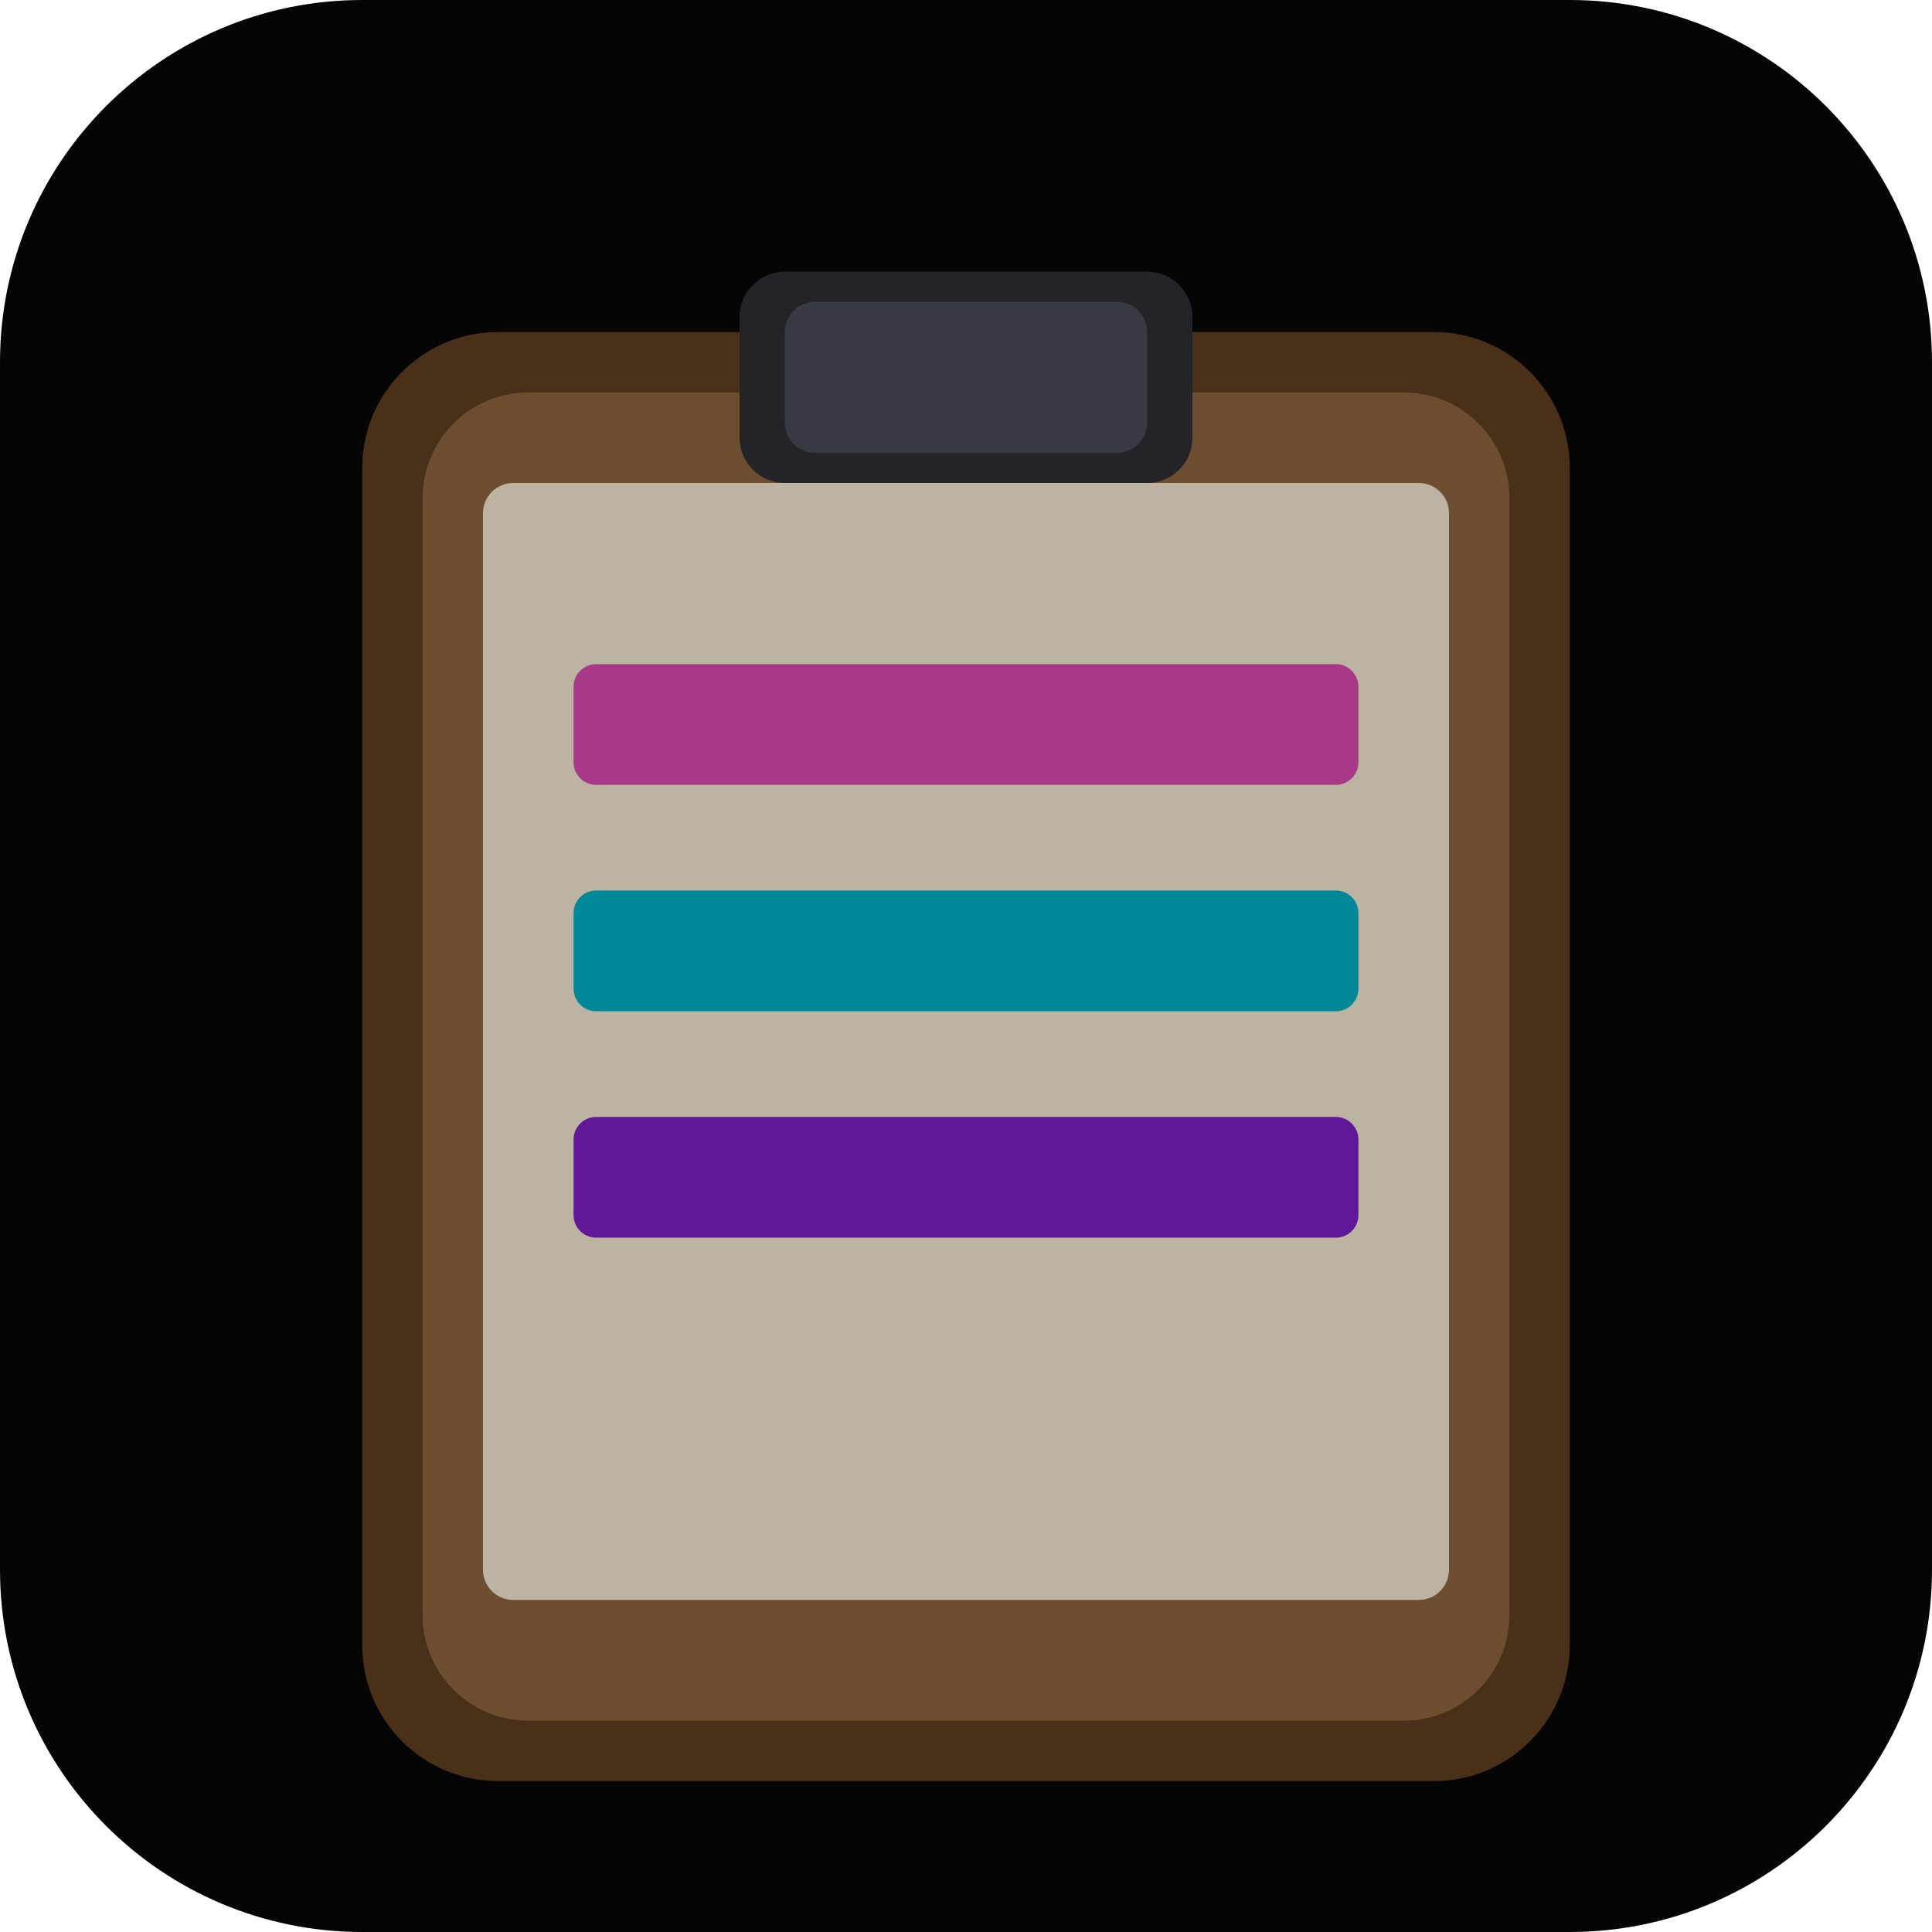
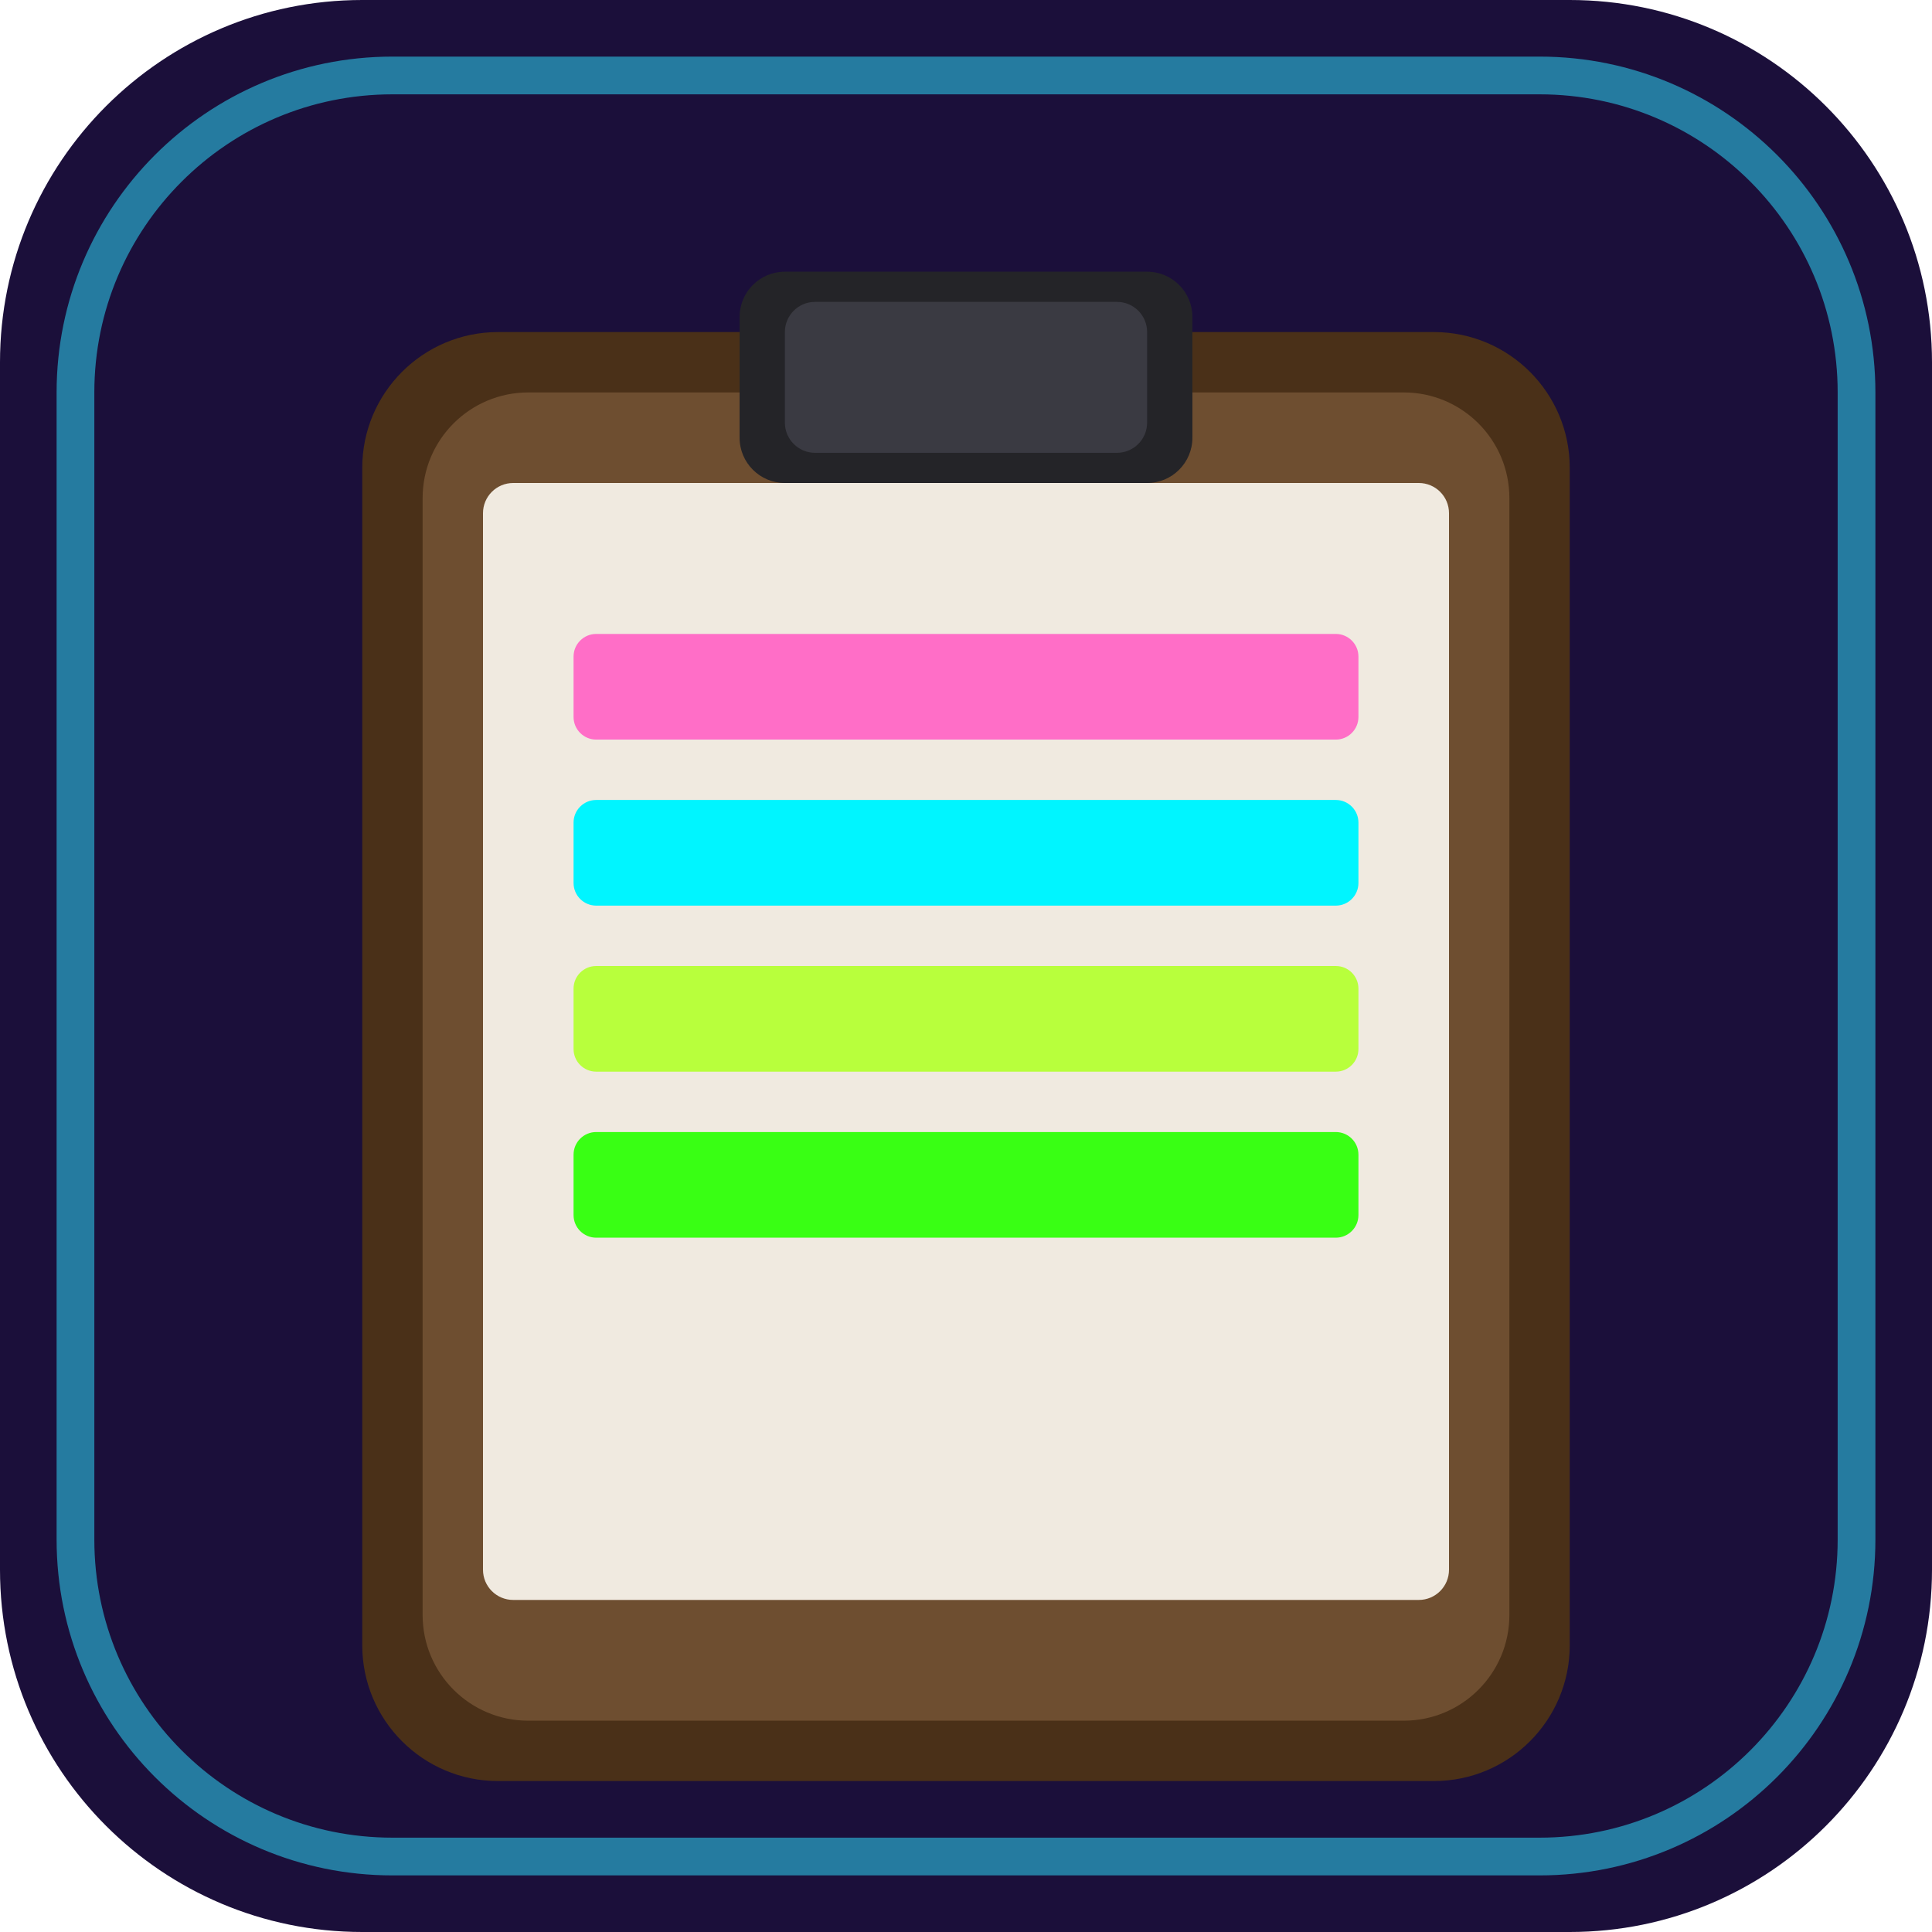
<svg xmlns="http://www.w3.org/2000/svg" viewBox="0 0 512 512" role="img" aria-label="Clipboard note icon">
-   <rect width="512" height="512" rx="96" fill="#050506" />
+   <rect width="512" height="512" rx="96" fill="#1B0F3A" />
+   <rect x="20" y="20" width="472" height="472" rx="84" fill="none" stroke="#2DD4F4" stroke-width="10" opacity="0.55" />
  <rect x="96" y="88" width="320" height="384" rx="36" fill="#4A3018" />
  <rect x="112" y="104" width="288" height="352" rx="28" fill="#6E4E30" />
  <rect x="196" y="72" width="120" height="56" rx="12" fill="#242428" />
  <rect x="208" y="80" width="96" height="40" rx="8" fill="#3A3A42" />
-   <rect x="128" y="128" width="256" height="296" rx="8" fill="#BDB3A3" />
-   <rect x="152" y="176" width="208" height="32" rx="6" fill="#A83888" />
-   <rect x="152" y="236" width="208" height="32" rx="6" fill="#008899" />
-   <rect x="152" y="296" width="208" height="32" rx="6" fill="#601898" />
+   <rect x="128" y="128" width="256" height="296" rx="8" fill="#F0EAE0" />
+   <rect x="152" y="168" width="208" height="28" rx="6" fill="#FF6EC7" />
+   <rect x="152" y="212" width="208" height="28" rx="6" fill="#00F5FF" />
+   <rect x="152" y="256" width="208" height="28" rx="6" fill="#B8FF3C" />
+   <rect x="152" y="300" width="208" height="28" rx="6" fill="#39FF14" />
</svg>
